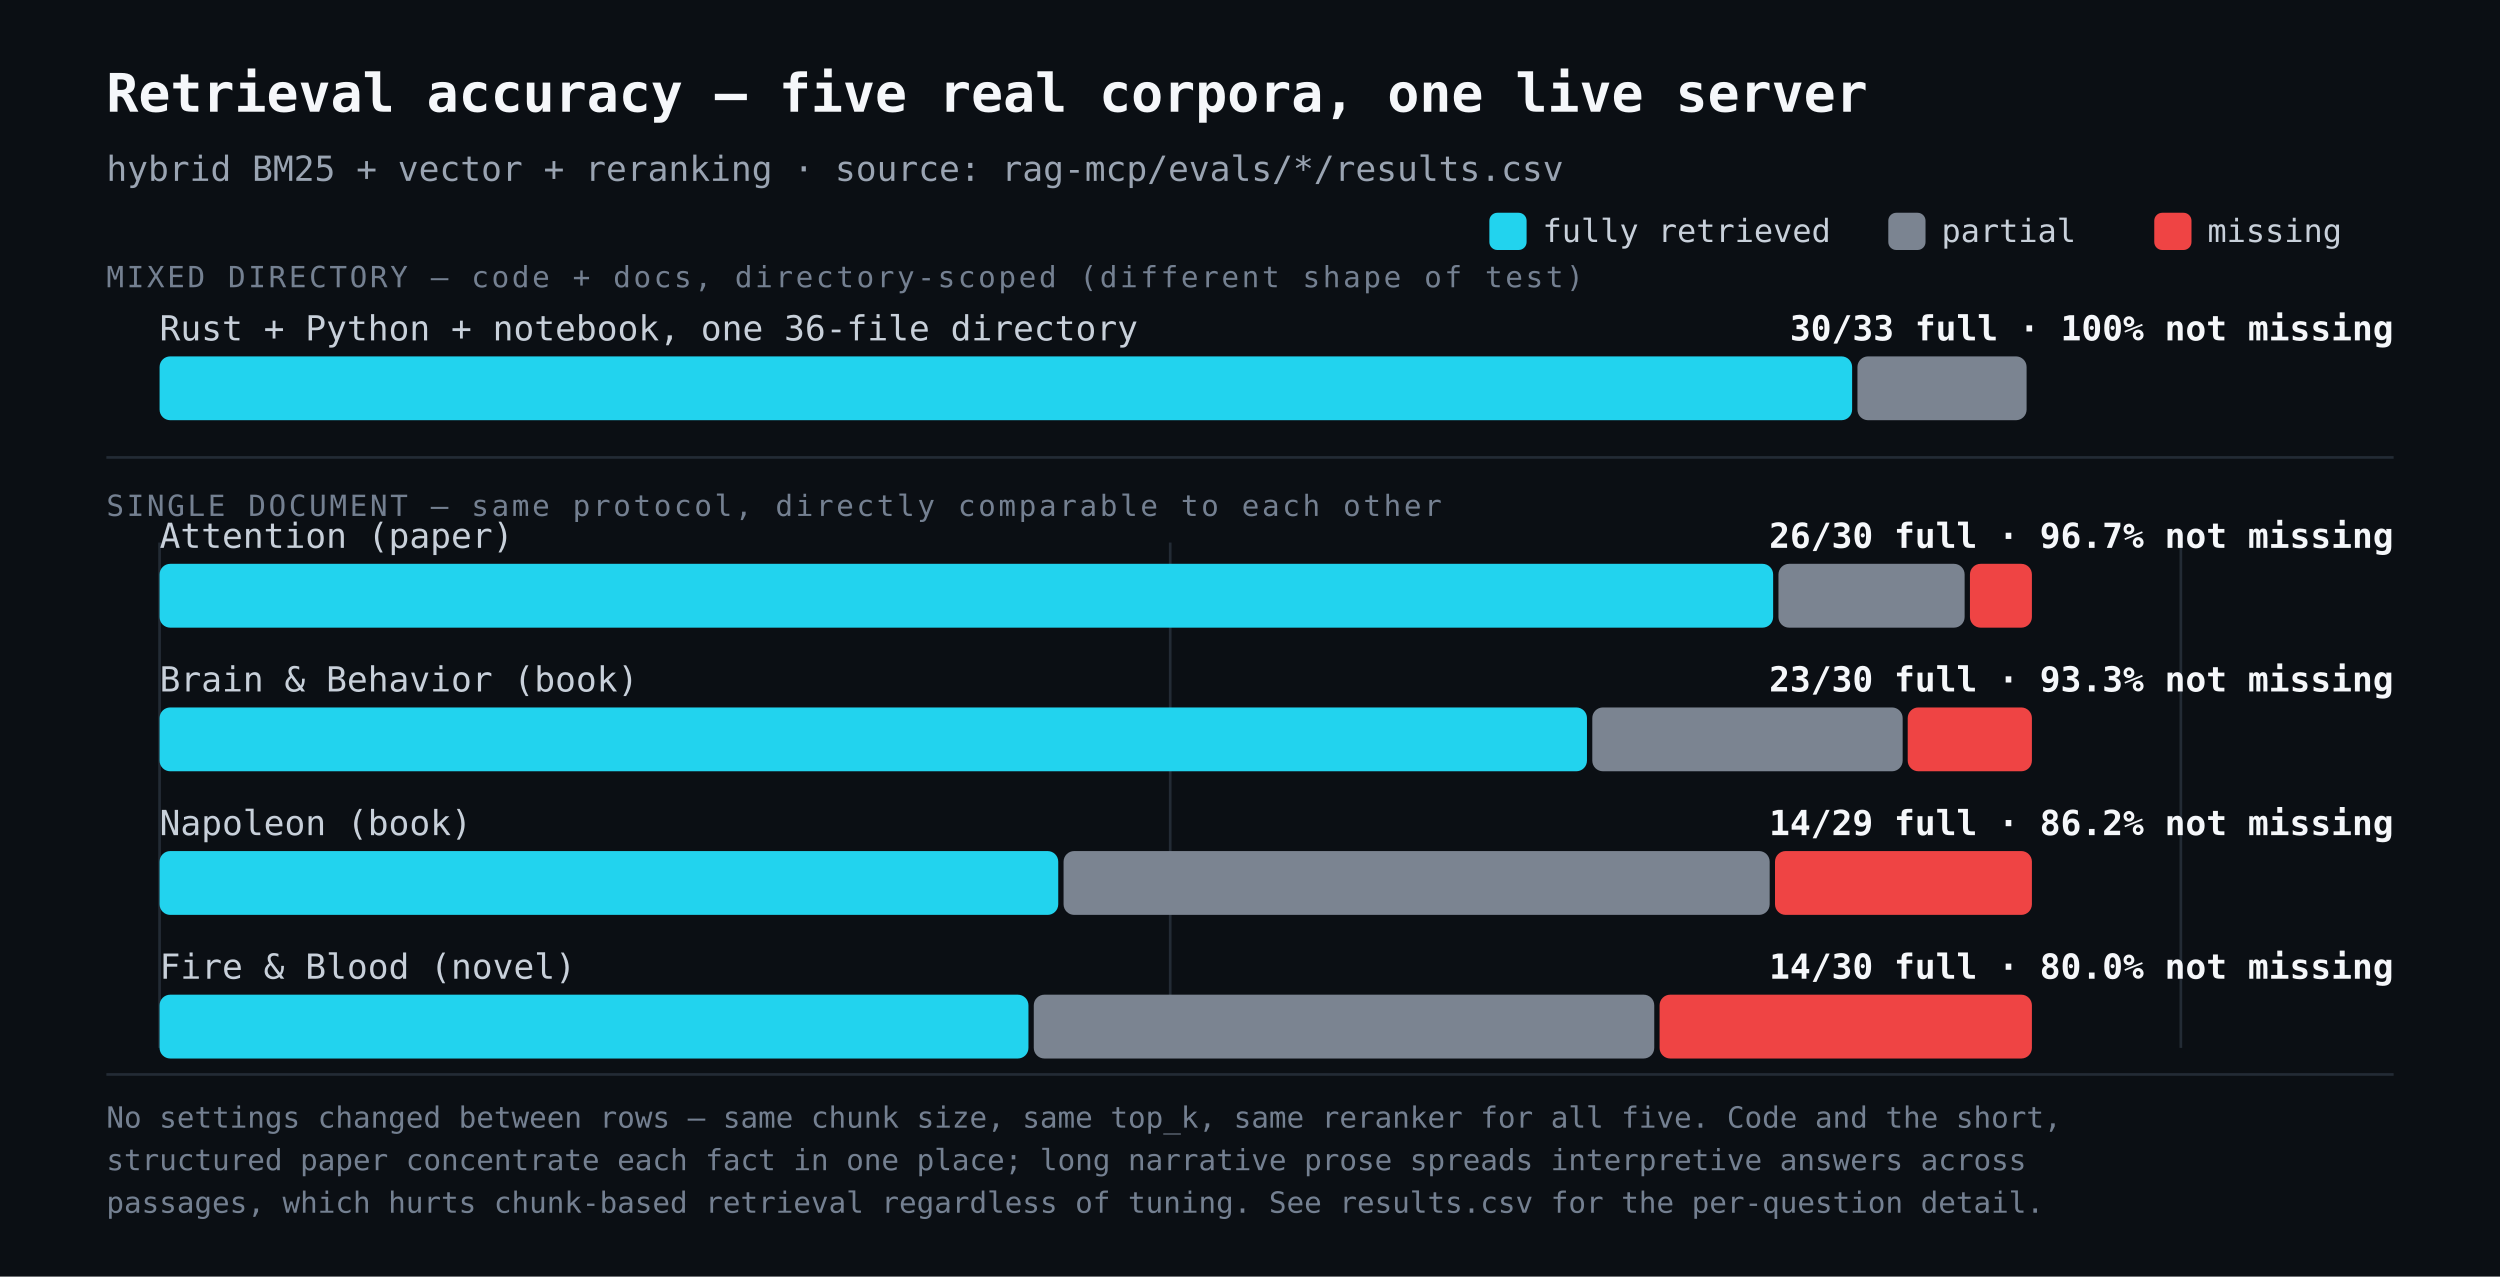
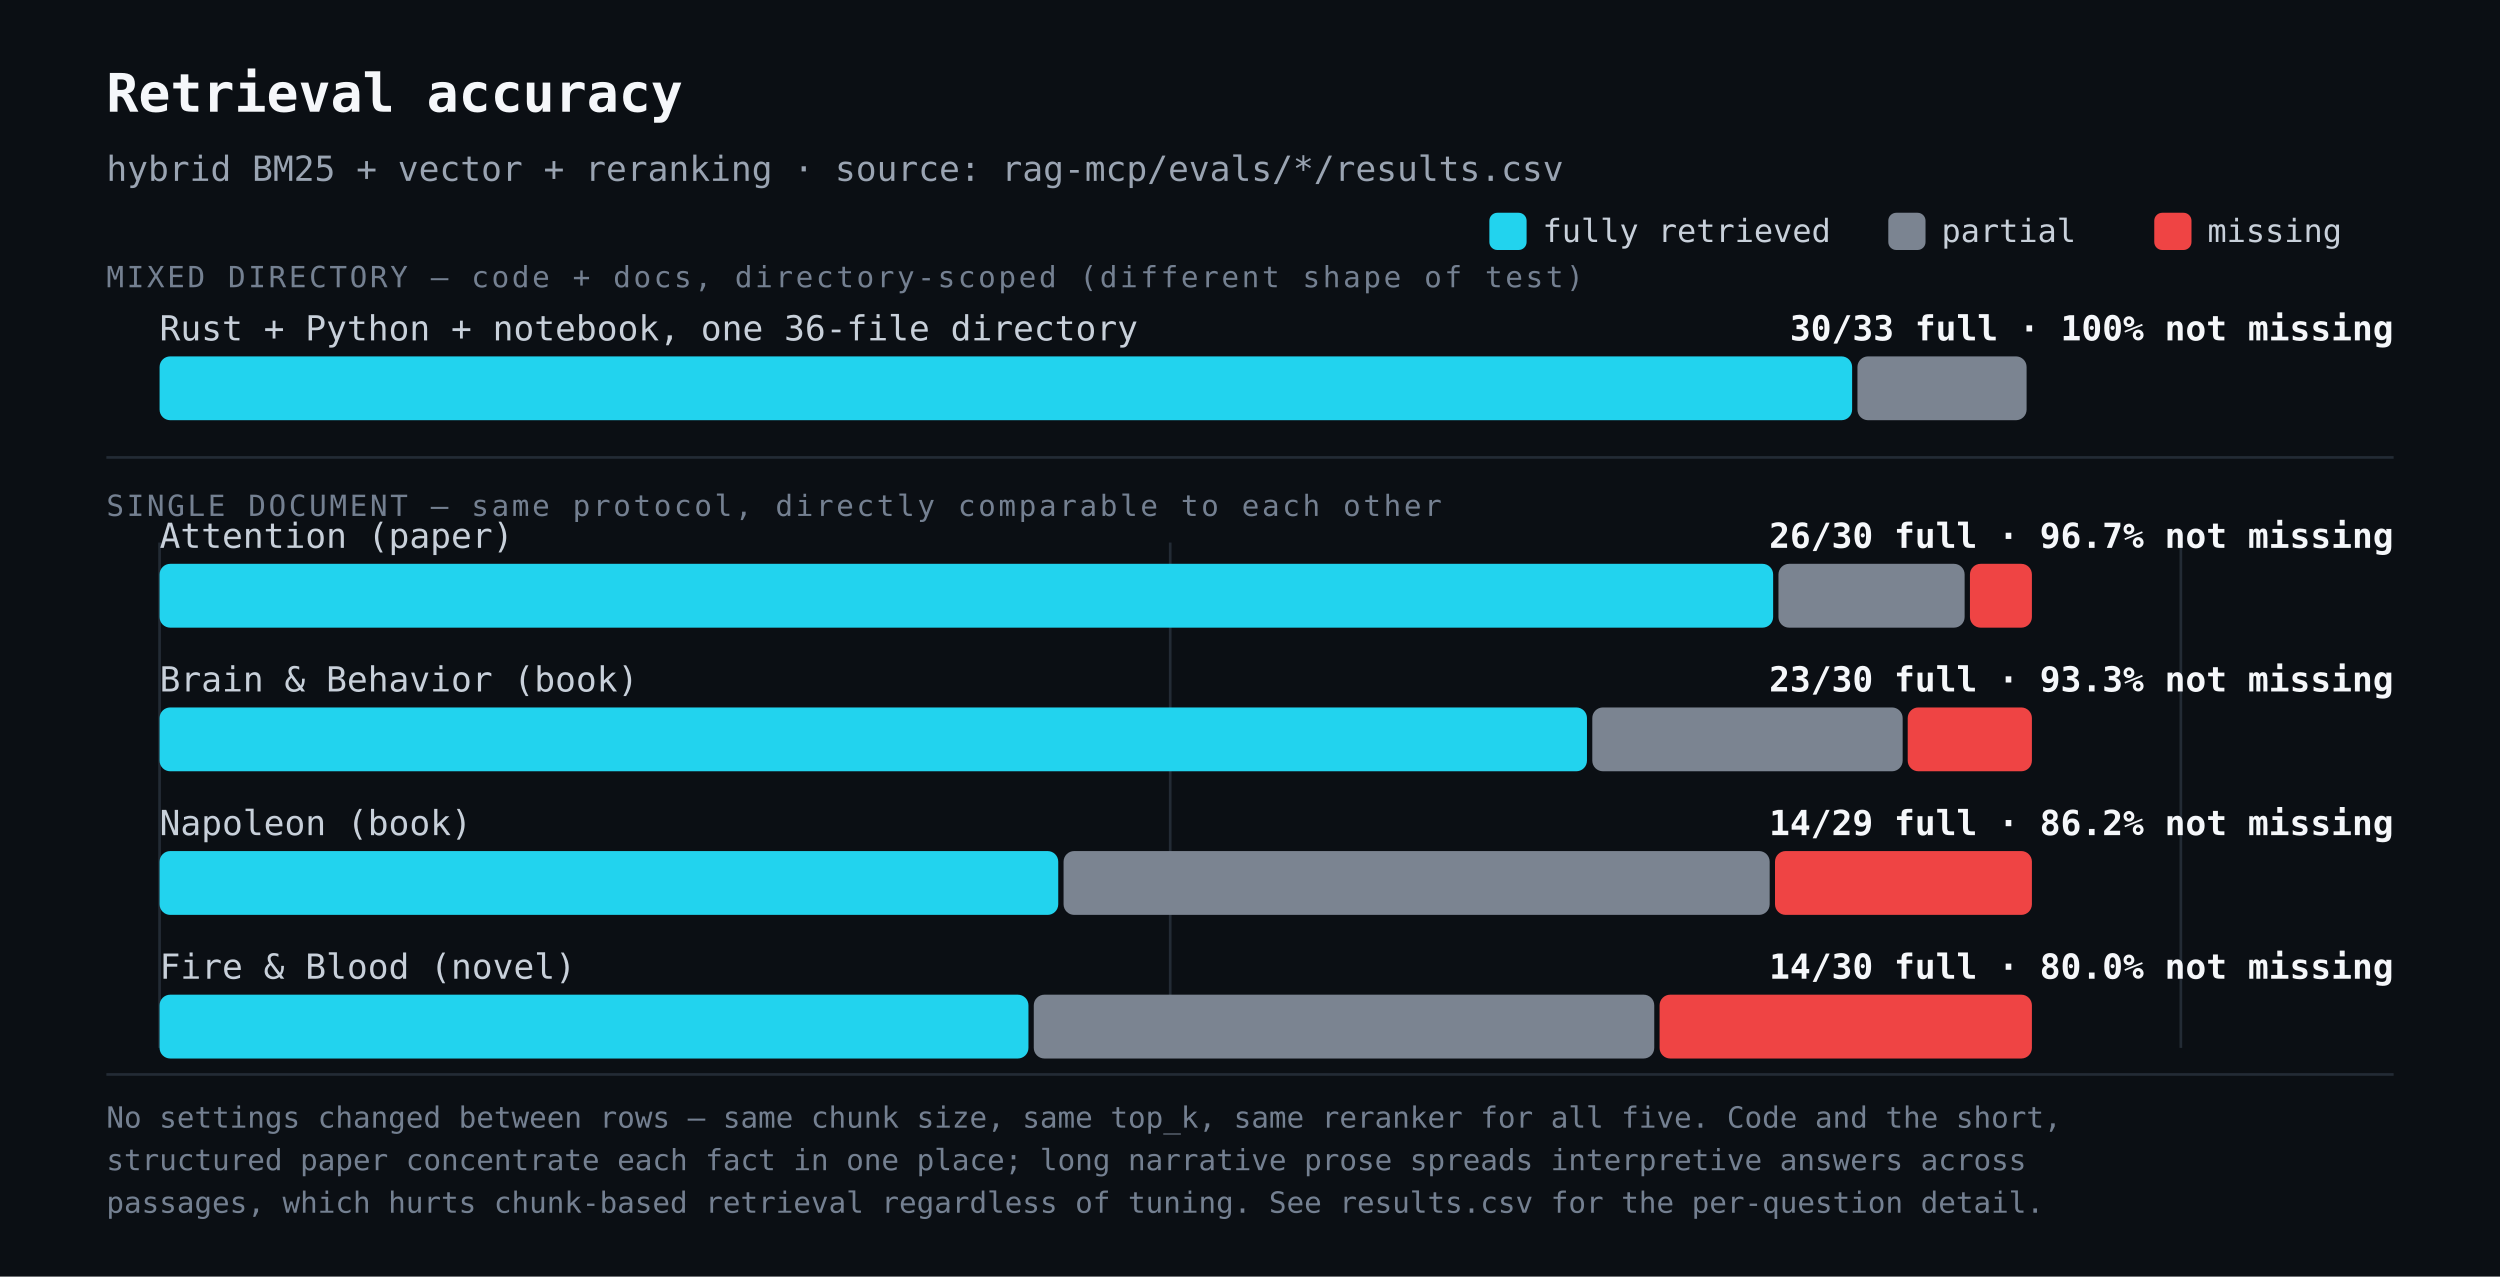
<svg xmlns="http://www.w3.org/2000/svg" width="940" height="480" viewBox="0 0 940 480" role="img" aria-labelledby="title desc">
  <rect width="940" height="480" fill="#0b0f14" />
-   <text x="40" y="42" fill="#f5f7fa" font-family="ui-monospace, SFMono-Regular, Menlo, monospace" font-size="20" font-weight="700">Retrieval accuracy — five real corpora, one live server</text>
+   <text x="40" y="42" fill="#f5f7fa" font-family="ui-monospace, SFMono-Regular, Menlo, monospace" font-size="20" font-weight="700">Retrieval accuracy</text>
  <text x="40" y="68" fill="#9aa4b2" font-family="ui-monospace, SFMono-Regular, Menlo, monospace" font-size="13">hybrid BM25 + vector + reranking · source: rag-mcp/evals/*/results.csv</text>
  <g font-family="ui-monospace, SFMono-Regular, Menlo, monospace" font-size="12">
    <rect x="560" y="80" width="14" height="14" rx="3" fill="#22d3ee" />
    <text x="580" y="91" fill="#c8d0da">fully retrieved</text>
    <rect x="710" y="80" width="14" height="14" rx="3" fill="#7b8491" />
    <text x="730" y="91" fill="#c8d0da">partial</text>
    <rect x="810" y="80" width="14" height="14" rx="3" fill="#ef4444" />
    <text x="830" y="91" fill="#c8d0da">missing</text>
  </g>
  <text x="40" y="108" fill="#748091" font-family="ui-monospace, SFMono-Regular, Menlo, monospace" font-size="11" letter-spacing="1">MIXED DIRECTORY — code + docs, directory-scoped (different shape of test)</text>
  <g font-family="ui-monospace, SFMono-Regular, Menlo, monospace" font-size="13">
    <text x="60" y="128" fill="#c8d0da">Rust + Python + notebook, one 36-file directory</text>
    <text x="900" y="128" fill="#f5f7fa" text-anchor="end" font-weight="700">30/33 full · 100% not missing</text>
    <rect x="60.0" y="134" width="636.4" height="24" rx="4" fill="#22d3ee" />
    <rect x="698.4" y="134" width="63.6" height="24" rx="4" fill="#7b8491" />
  </g>
  <line x1="40" y1="172" x2="900" y2="172" stroke="#232b35" />
  <text x="40" y="194" fill="#748091" font-family="ui-monospace, SFMono-Regular, Menlo, monospace" font-size="11" letter-spacing="1">SINGLE DOCUMENT — same protocol, directly comparable to each other</text>
  <line x1="60" y1="204" x2="60" y2="394" stroke="#232b35" />
  <line x1="440" y1="204" x2="440" y2="394" stroke="#232b35" />
  <line x1="820" y1="204" x2="820" y2="394" stroke="#232b35" />
  <g font-family="ui-monospace, SFMono-Regular, Menlo, monospace" font-size="13">
    <text x="60" y="206" fill="#c8d0da">Attention (paper)</text>
    <text x="900" y="206" fill="#f5f7fa" text-anchor="end" font-weight="700">26/30 full · 96.7% not missing</text>
    <rect x="60.0" y="212" width="606.7" height="24" rx="4" fill="#22d3ee" />
    <rect x="668.7" y="212" width="70.0" height="24" rx="4" fill="#7b8491" />
    <rect x="740.7" y="212" width="23.3" height="24" rx="4" fill="#ef4444" />
    <text x="60" y="260" fill="#c8d0da">Brain &amp; Behavior (book)</text>
    <text x="900" y="260" fill="#f5f7fa" text-anchor="end" font-weight="700">23/30 full · 93.3% not missing</text>
    <rect x="60.0" y="266" width="536.7" height="24" rx="4" fill="#22d3ee" />
    <rect x="598.7" y="266" width="116.7" height="24" rx="4" fill="#7b8491" />
    <rect x="717.3" y="266" width="46.7" height="24" rx="4" fill="#ef4444" />
    <text x="60" y="314" fill="#c8d0da">Napoleon (book)</text>
    <text x="900" y="314" fill="#f5f7fa" text-anchor="end" font-weight="700">14/29 full · 86.2% not missing</text>
    <rect x="60.0" y="320" width="337.9" height="24" rx="4" fill="#22d3ee" />
    <rect x="399.9" y="320" width="265.5" height="24" rx="4" fill="#7b8491" />
    <rect x="667.4" y="320" width="96.6" height="24" rx="4" fill="#ef4444" />
    <text x="60" y="368" fill="#c8d0da">Fire &amp; Blood (novel)</text>
    <text x="900" y="368" fill="#f5f7fa" text-anchor="end" font-weight="700">14/30 full · 80.0% not missing</text>
    <rect x="60.0" y="374" width="326.7" height="24" rx="4" fill="#22d3ee" />
    <rect x="388.7" y="374" width="233.3" height="24" rx="4" fill="#7b8491" />
    <rect x="624.0" y="374" width="140.0" height="24" rx="4" fill="#ef4444" />
  </g>
  <line x1="40" y1="404" x2="900" y2="404" stroke="#232b35" />
  <text x="40" y="424" fill="#748091" font-family="ui-monospace, SFMono-Regular, Menlo, monospace" font-size="11">No settings changed between rows — same chunk size, same top_k, same reranker for all five. Code and the short,</text>
  <text x="40" y="440" fill="#748091" font-family="ui-monospace, SFMono-Regular, Menlo, monospace" font-size="11">structured paper concentrate each fact in one place; long narrative prose spreads interpretive answers across</text>
  <text x="40" y="456" fill="#748091" font-family="ui-monospace, SFMono-Regular, Menlo, monospace" font-size="11">passages, which hurts chunk-based retrieval regardless of tuning. See results.csv for the per-question detail.</text>
</svg>
